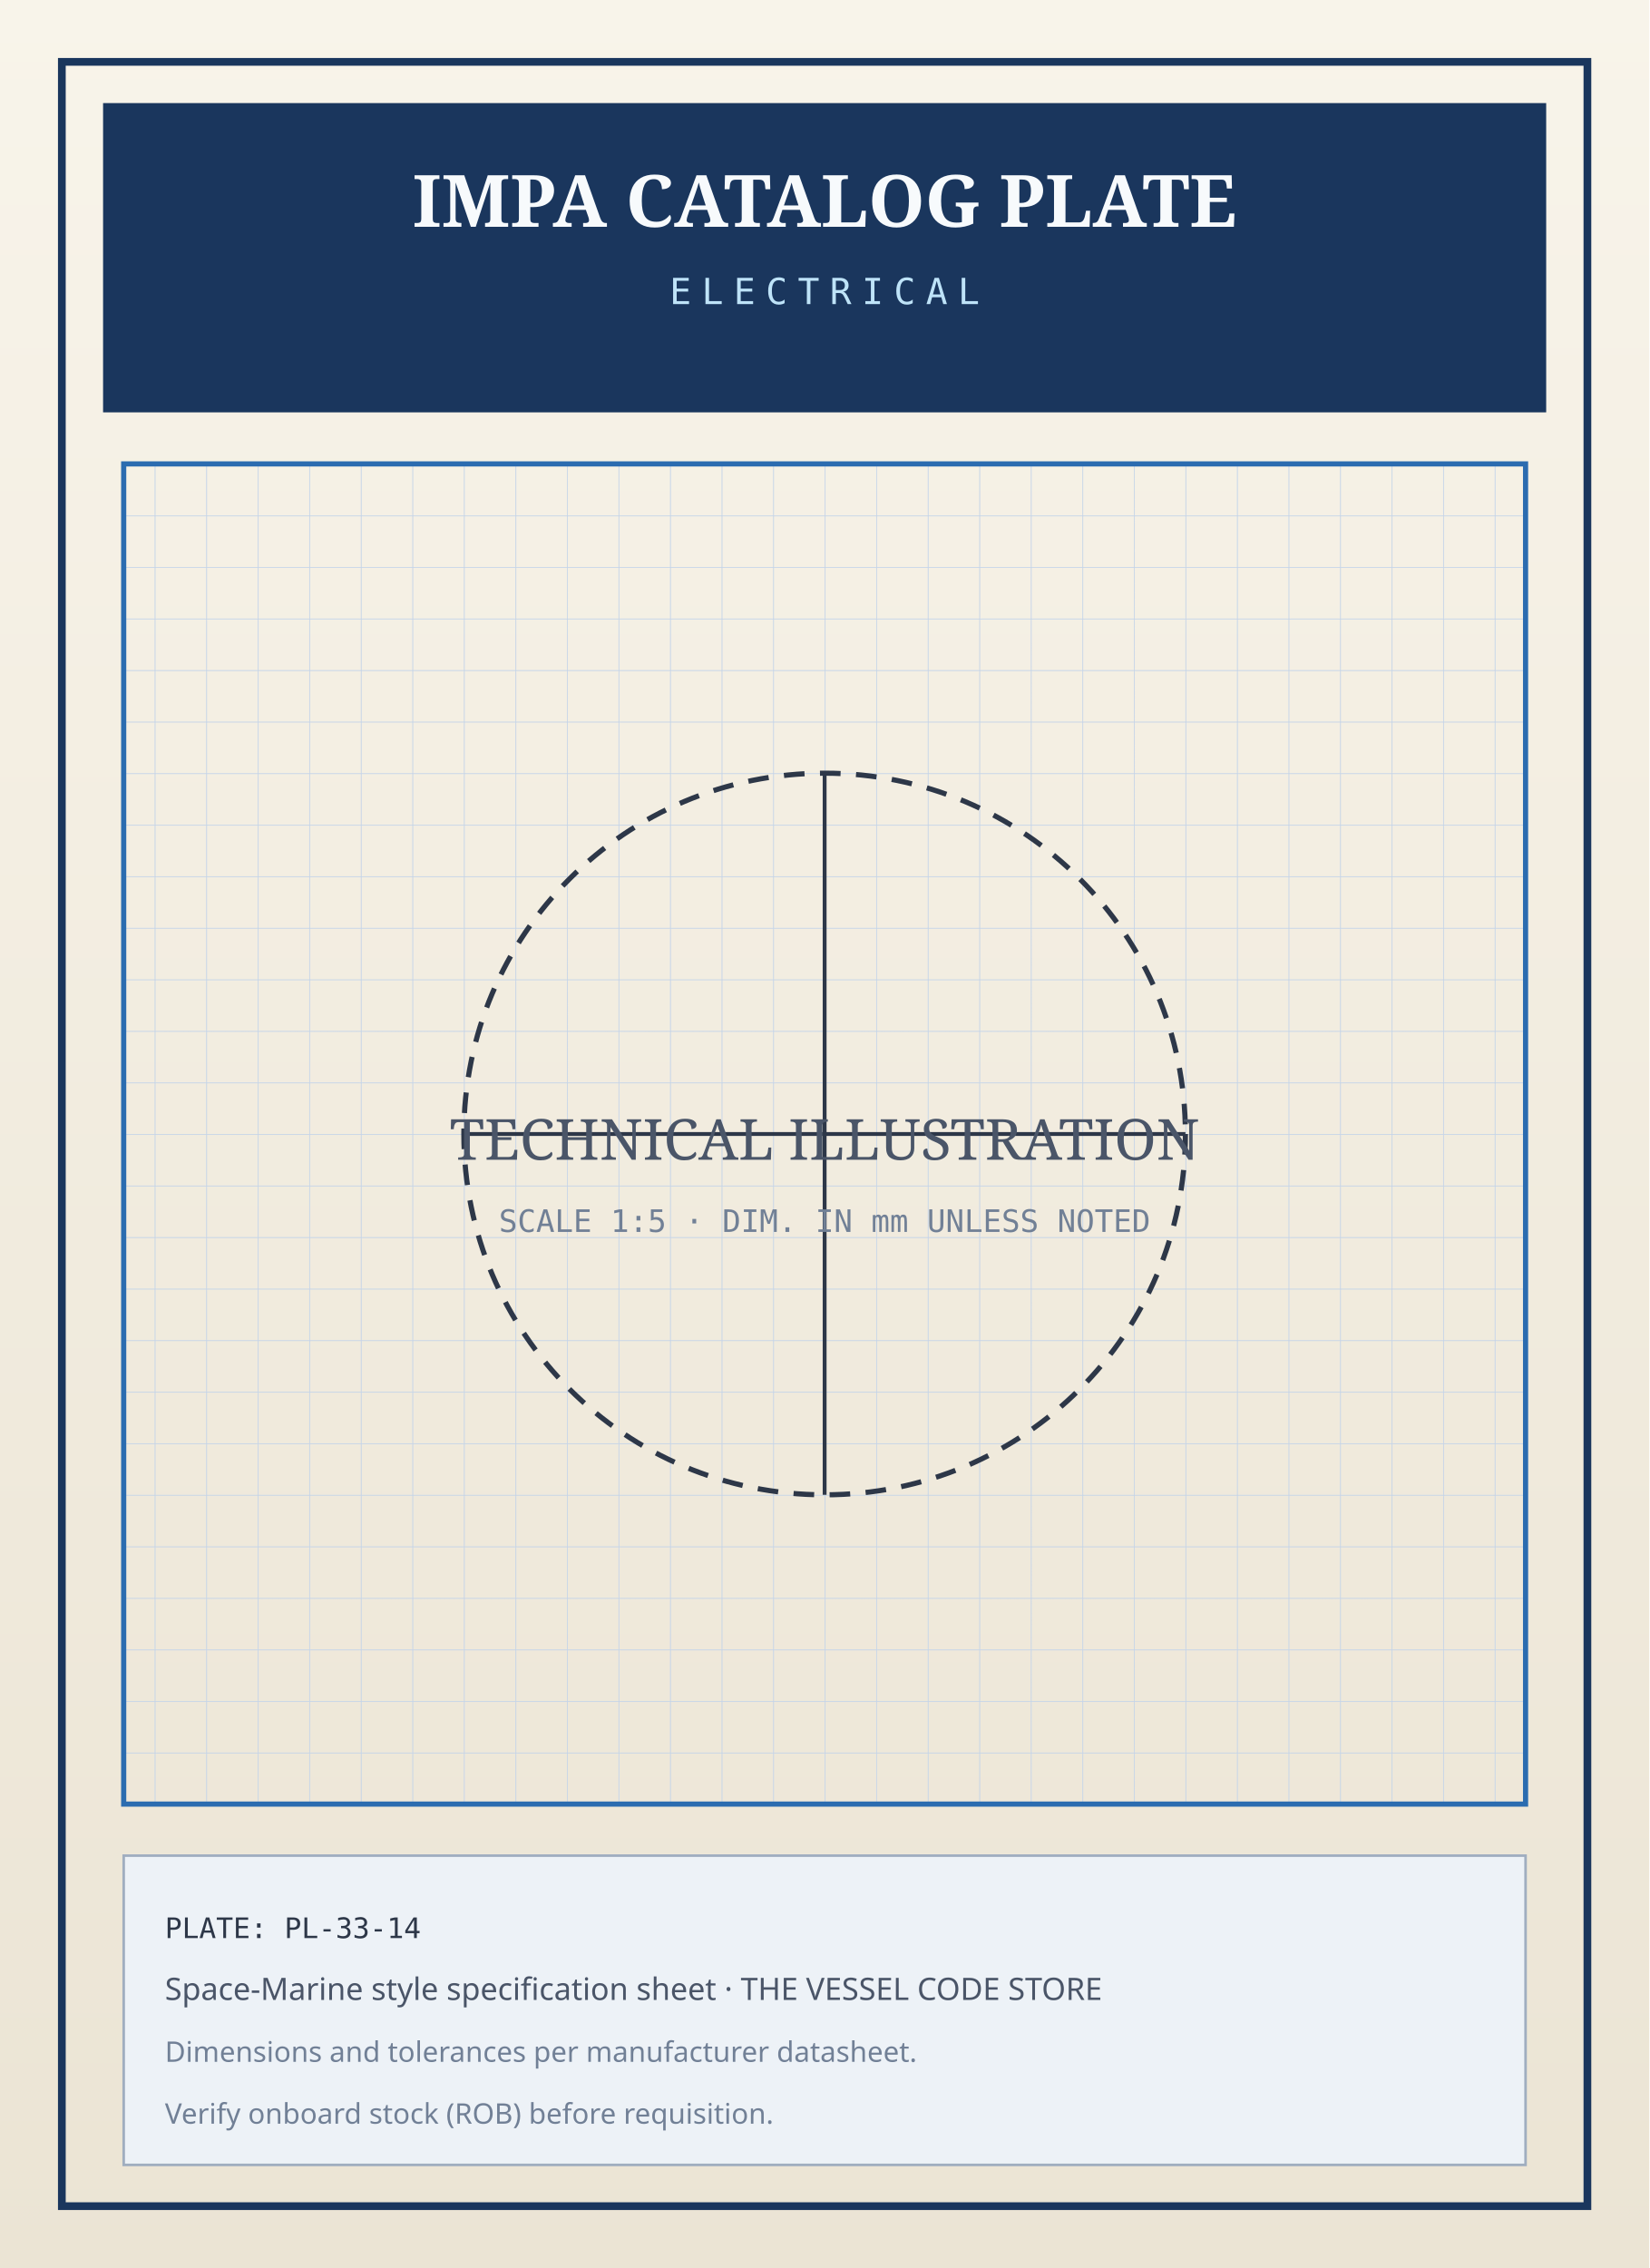
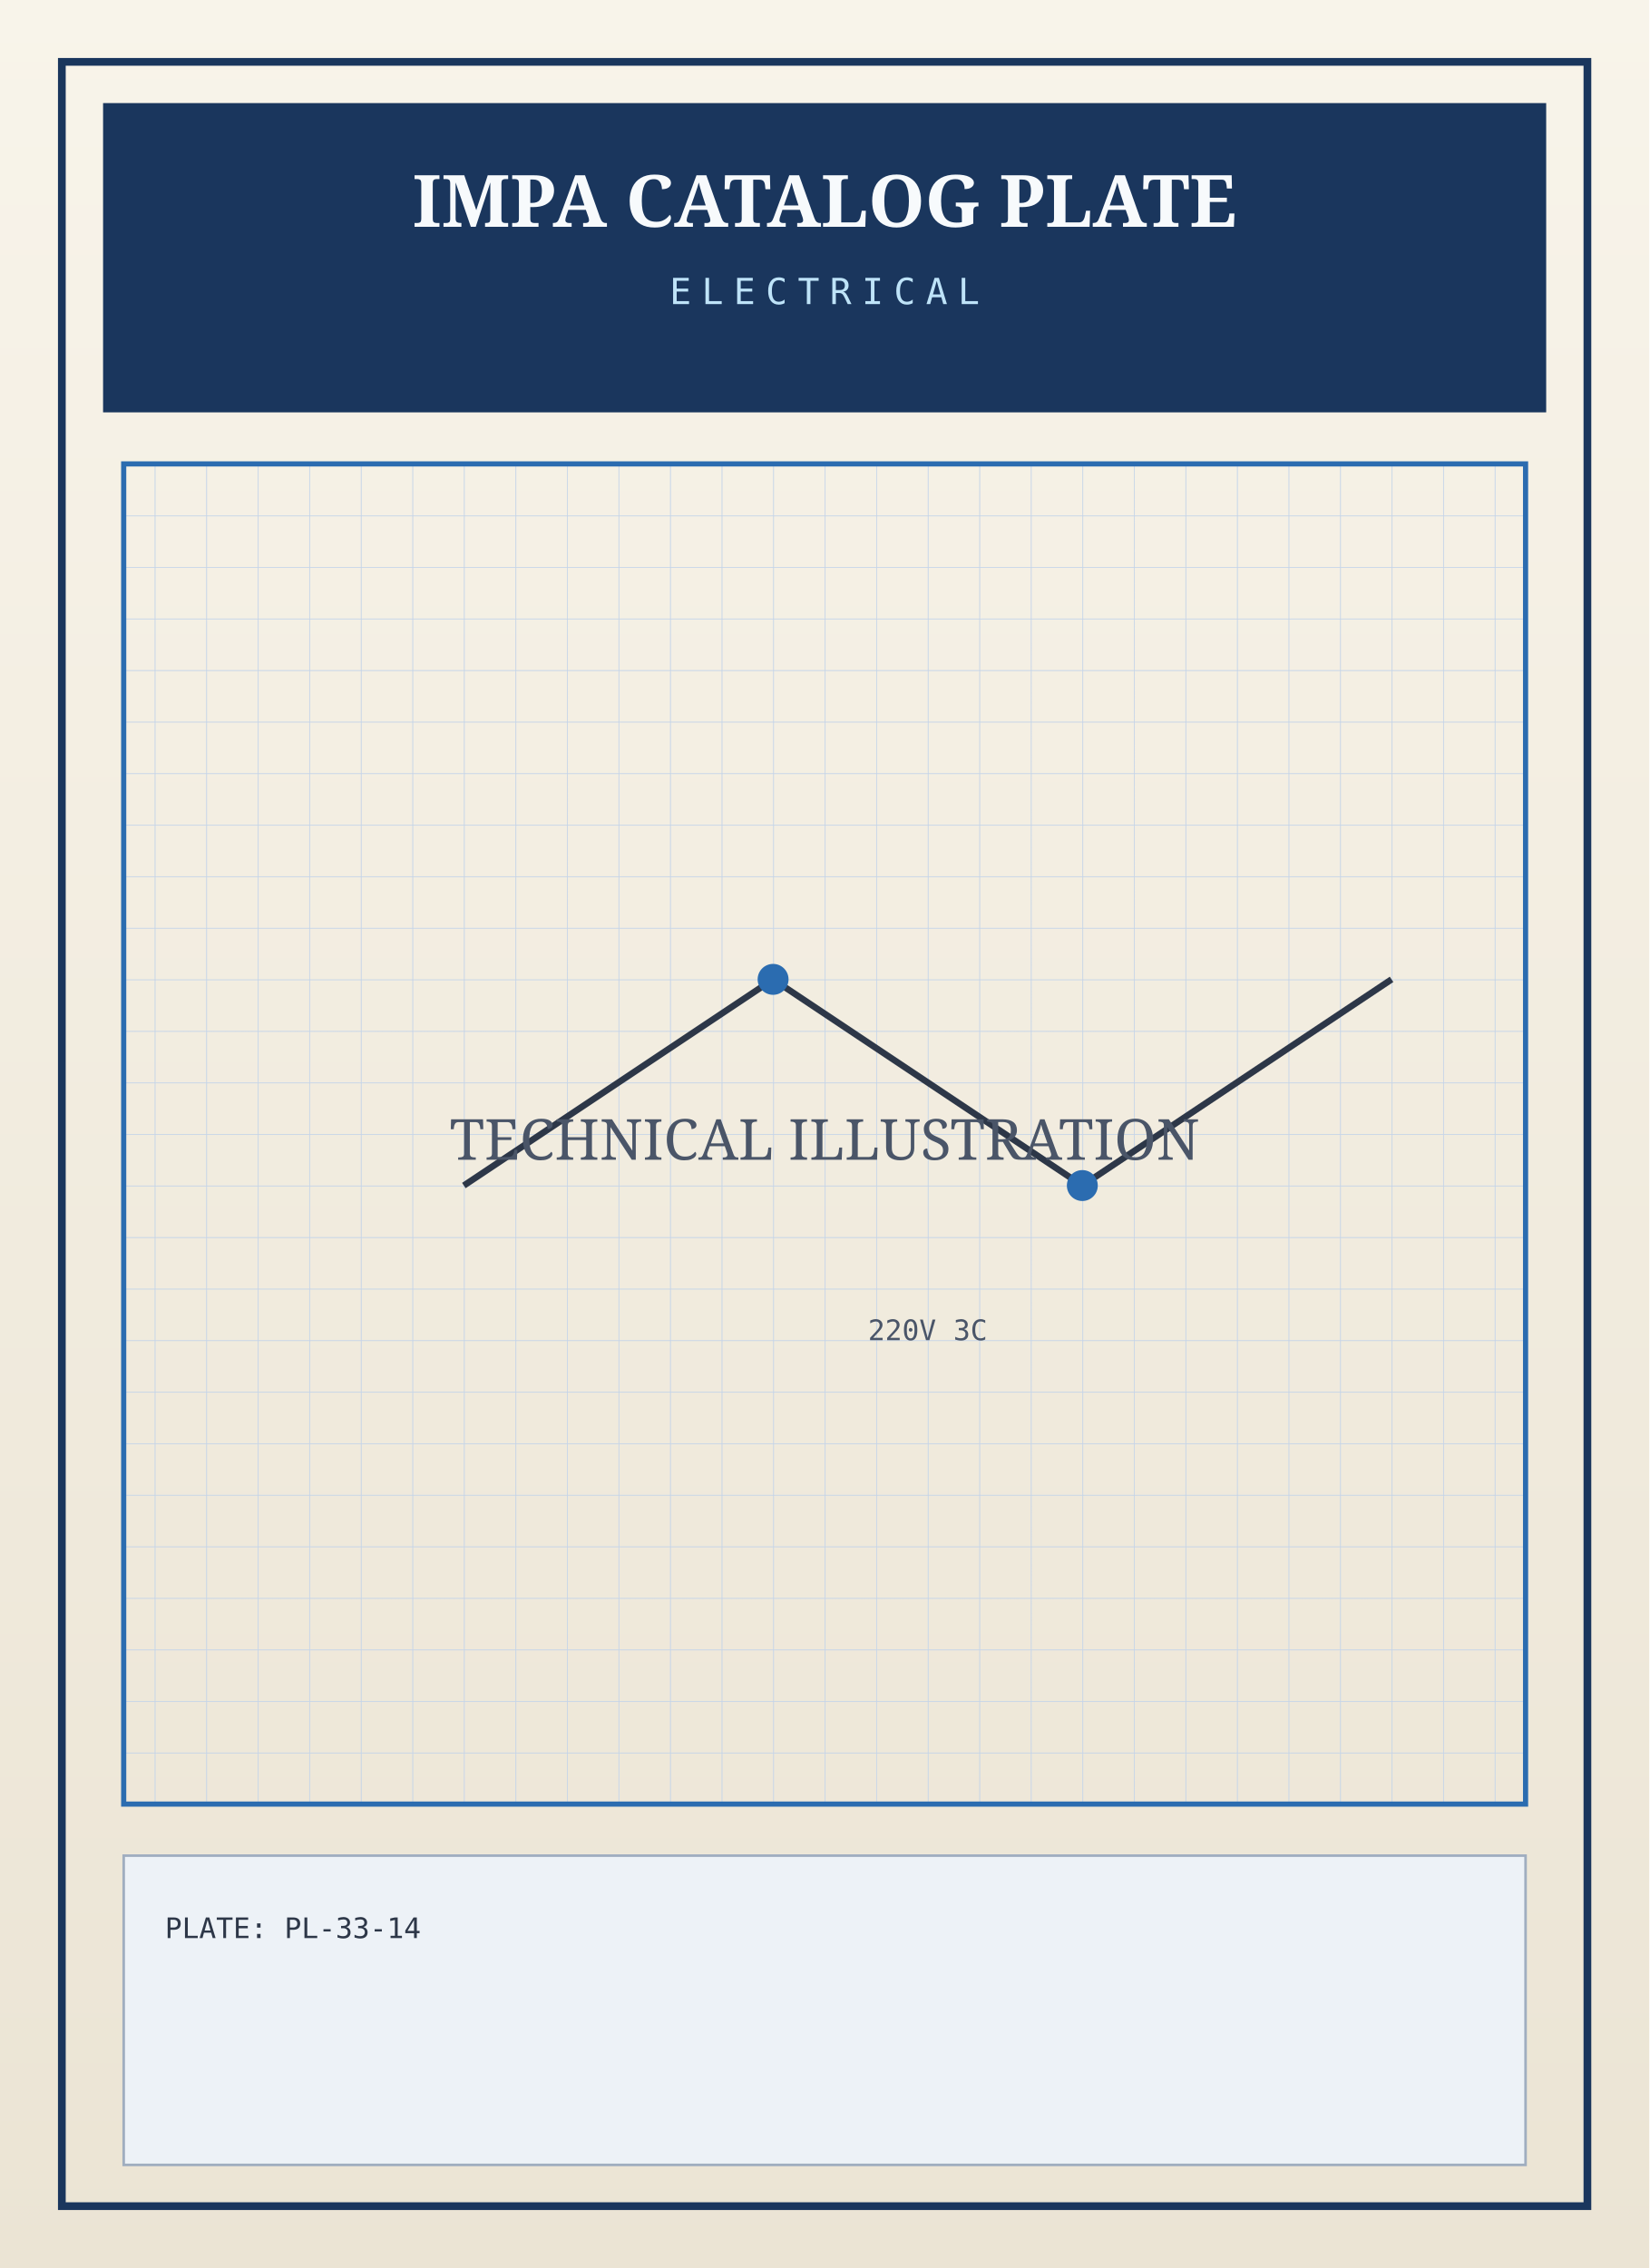
<svg xmlns="http://www.w3.org/2000/svg" viewBox="0 0 640 880" role="img" aria-label="ELECTRICAL catalog plate">
  <defs>
    <pattern id="grid" width="20" height="20" patternUnits="userSpaceOnUse">
      <path d="M 20 0 L 0 0 0 20" fill="none" stroke="#c5d4e8" stroke-width="0.6" />
    </pattern>
    <linearGradient id="paper" x1="0" y1="0" x2="0" y2="1">
      <stop offset="0%" stop-color="#f8f4ea" />
      <stop offset="100%" stop-color="#ebe4d4" />
    </linearGradient>
  </defs>
  <rect width="640" height="880" fill="url(#paper)" />
  <rect x="24" y="24" width="592" height="832" fill="none" stroke="#1a365d" stroke-width="3" />
  <rect x="40" y="40" width="560" height="120" fill="#1a365d" />
  <text x="320" y="88" text-anchor="middle" fill="#f7fafc" font-family="Georgia, serif" font-size="28" font-weight="700">IMPA CATALOG PLATE</text>
  <text x="320" y="118" text-anchor="middle" fill="#bee3f8" font-family="ui-monospace, monospace" font-size="14" letter-spacing="4">ELECTRICAL</text>
  <rect x="48" y="180" width="544" height="520" fill="url(#grid)" stroke="#2b6cb0" stroke-width="2" />
-   <circle cx="320" cy="440" r="140" fill="none" stroke="#2d3748" stroke-width="2" stroke-dasharray="8 6" />
-   <line x1="180" y1="440" x2="460" y2="440" stroke="#2d3748" stroke-width="1.5" />
-   <line x1="320" y1="300" x2="320" y2="580" stroke="#2d3748" stroke-width="1.5" />
+   <path d="M180 460 L300 380 L420 460 L540 380" fill="none" stroke="#2d3748" stroke-width="2.5" />
+   <circle cx="300" cy="380" r="6" fill="#2b6cb0" />
+   <circle cx="420" cy="460" r="6" fill="#2b6cb0" />
+   <text x="360" y="520" text-anchor="middle" font-size="11" fill="#4a5568" font-family="ui-monospace,monospace">220V 3C</text>
  <text x="320" y="450" text-anchor="middle" fill="#4a5568" font-family="Georgia, serif" font-size="22">TECHNICAL ILLUSTRATION</text>
-   <text x="320" y="478" text-anchor="middle" fill="#718096" font-family="ui-monospace, monospace" font-size="12">SCALE 1:5 · DIM. IN mm UNLESS NOTED</text>
  <rect x="48" y="720" width="544" height="120" fill="#edf2f7" stroke="#a0aec0" stroke-width="1" />
  <text x="64" y="752" fill="#2d3748" font-family="ui-monospace, monospace" font-size="11">PLATE: PL-33-14</text>
-   <text x="64" y="776" fill="#4a5568" font-family="ui-sans-serif, system-ui" font-size="12">Space-Marine style specification sheet · THE VESSEL CODE STORE</text>
-   <text x="64" y="800" fill="#718096" font-family="ui-sans-serif, system-ui" font-size="11">Dimensions and tolerances per manufacturer datasheet.</text>
-   <text x="64" y="824" fill="#718096" font-family="ui-sans-serif, system-ui" font-size="11">Verify onboard stock (ROB) before requisition.</text>
</svg>
